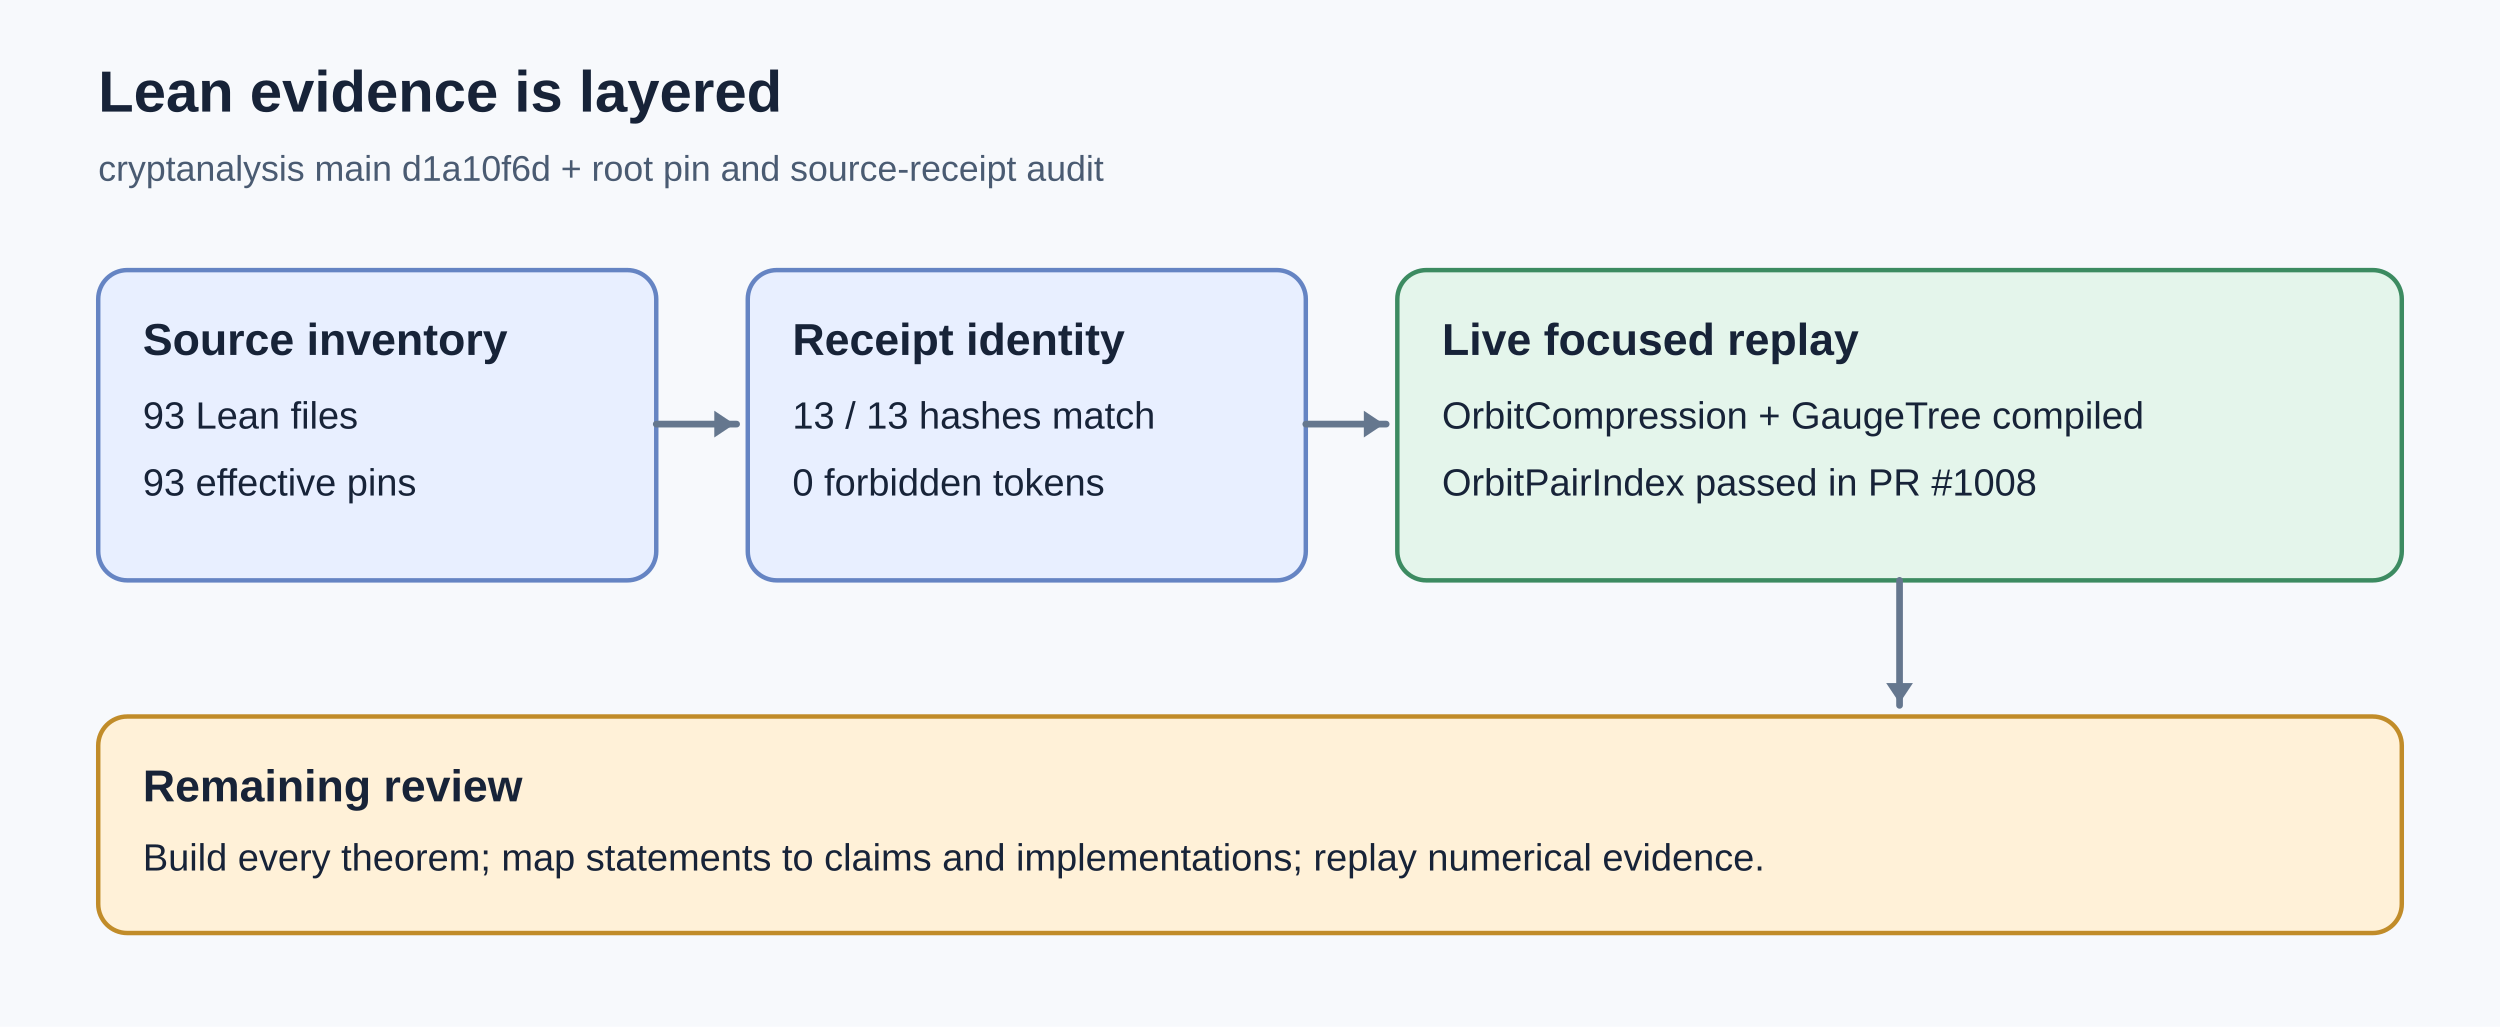
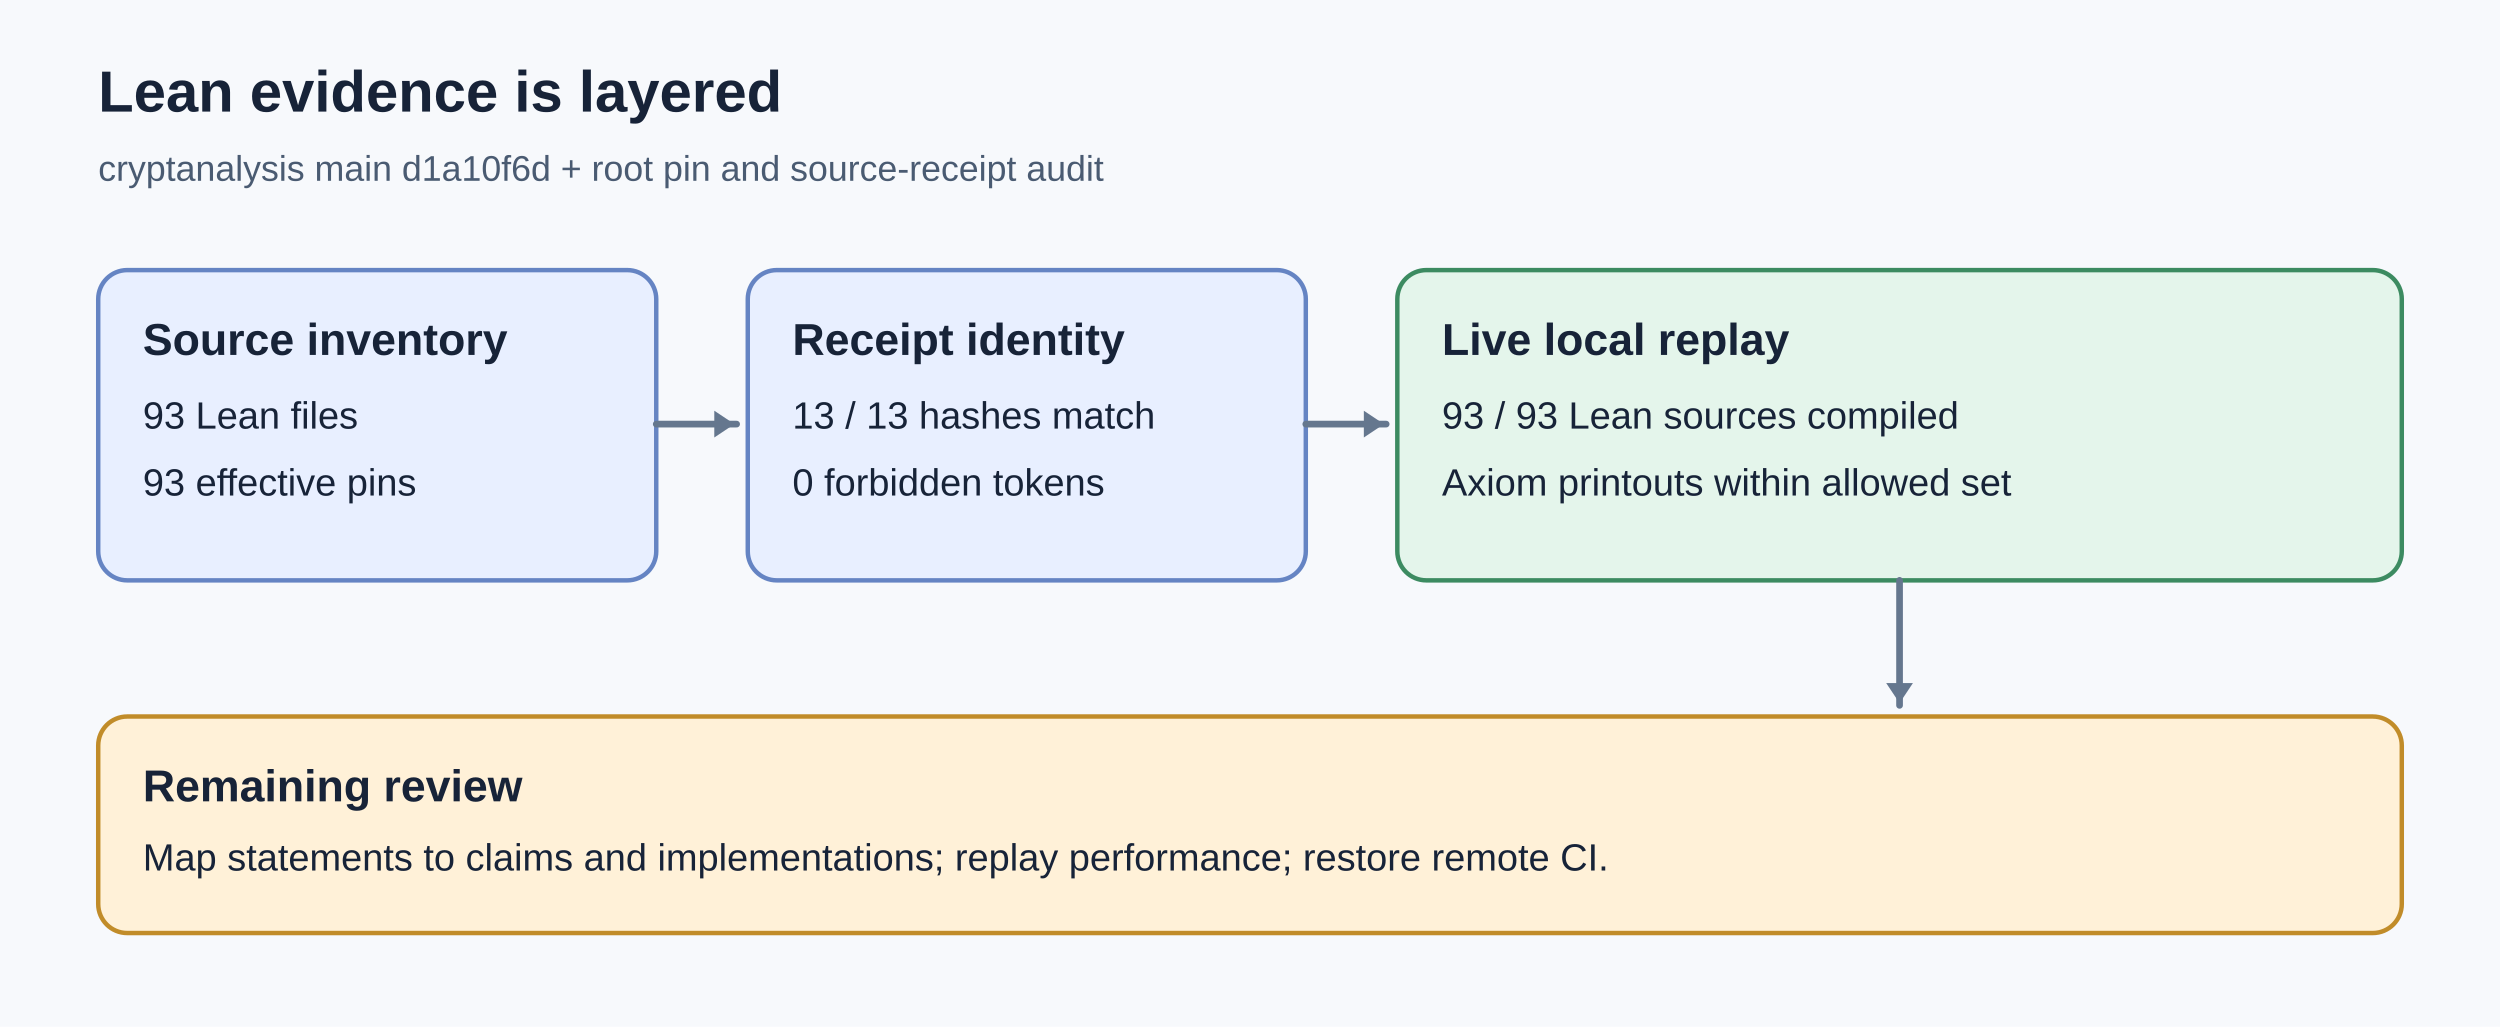
<svg xmlns="http://www.w3.org/2000/svg" width="1120" height="460" viewBox="0 0 1120 460" role="img" aria-labelledby="title desc">
  <rect width="1120" height="460" fill="#f7f9fc" />
  <text x="44" y="50" font-family="Arial,sans-serif" font-size="26" font-weight="700" fill="#172338">Lean evidence is layered</text>
  <text x="44" y="81" font-family="Arial,sans-serif" font-size="16" fill="#4a5b72">cryptanalysis main d1a10f6d + root pin and source-receipt audit</text>
  <g font-family="Arial,sans-serif" fill="#172338">
    <rect x="44" y="121" width="250" height="139" rx="13" fill="#e8efff" stroke="#6584c3" stroke-width="2" />
    <text x="64" y="159" font-size="20" font-weight="700">Source inventory</text>
    <text x="64" y="192" font-size="17">93 Lean files</text>
    <text x="64" y="222" font-size="17">93 effective pins</text>
    <rect x="335" y="121" width="250" height="139" rx="13" fill="#e8efff" stroke="#6584c3" stroke-width="2" />
    <text x="355" y="159" font-size="20" font-weight="700">Receipt identity</text>
    <text x="355" y="192" font-size="17">13 / 13 hashes match</text>
    <text x="355" y="222" font-size="17">0 forbidden tokens</text>
    <rect x="626" y="121" width="450" height="139" rx="13" fill="#e4f5eb" stroke="#3c8b61" stroke-width="2" />
-     <text x="646" y="159" font-size="20" font-weight="700">Live focused replay</text>
-     <text x="646" y="192" font-size="17">OrbitCompression + GaugeTree compiled</text>
-     <text x="646" y="222" font-size="17">OrbitPairIndex passed in PR #1008</text>
+     <text x="646" y="159" font-size="20" font-weight="700">Live local replay</text>
+     <text x="646" y="192" font-size="17">93 / 93 Lean sources compiled</text>
+     <text x="646" y="222" font-size="17">Axiom printouts within allowed set</text>
    <rect x="44" y="321" width="1032" height="97" rx="13" fill="#fff1d8" stroke="#c18c29" stroke-width="2" />
    <text x="64" y="359" font-size="20" font-weight="700">Remaining review</text>
-     <text x="64" y="390" font-size="17">Build every theorem; map statements to claims and implementations; replay numerical evidence.</text>
+     <text x="64" y="390" font-size="17">Map statements to claims and implementations; replay performance; restore remote CI.</text>
  </g>
  <g stroke="#65778e" stroke-width="3" fill="none" stroke-linecap="round">
    <path d="M294 190 H330" />
    <path d="M585 190 H621" />
    <path d="M851 260 V316" />
  </g>
  <g fill="#65778e">
    <path d="M329 190 l-9 -6 v12z" />
    <path d="M620 190 l-9 -6 v12z" />
    <path d="M851 315 l-6 -9 h12z" />
  </g>
</svg>
